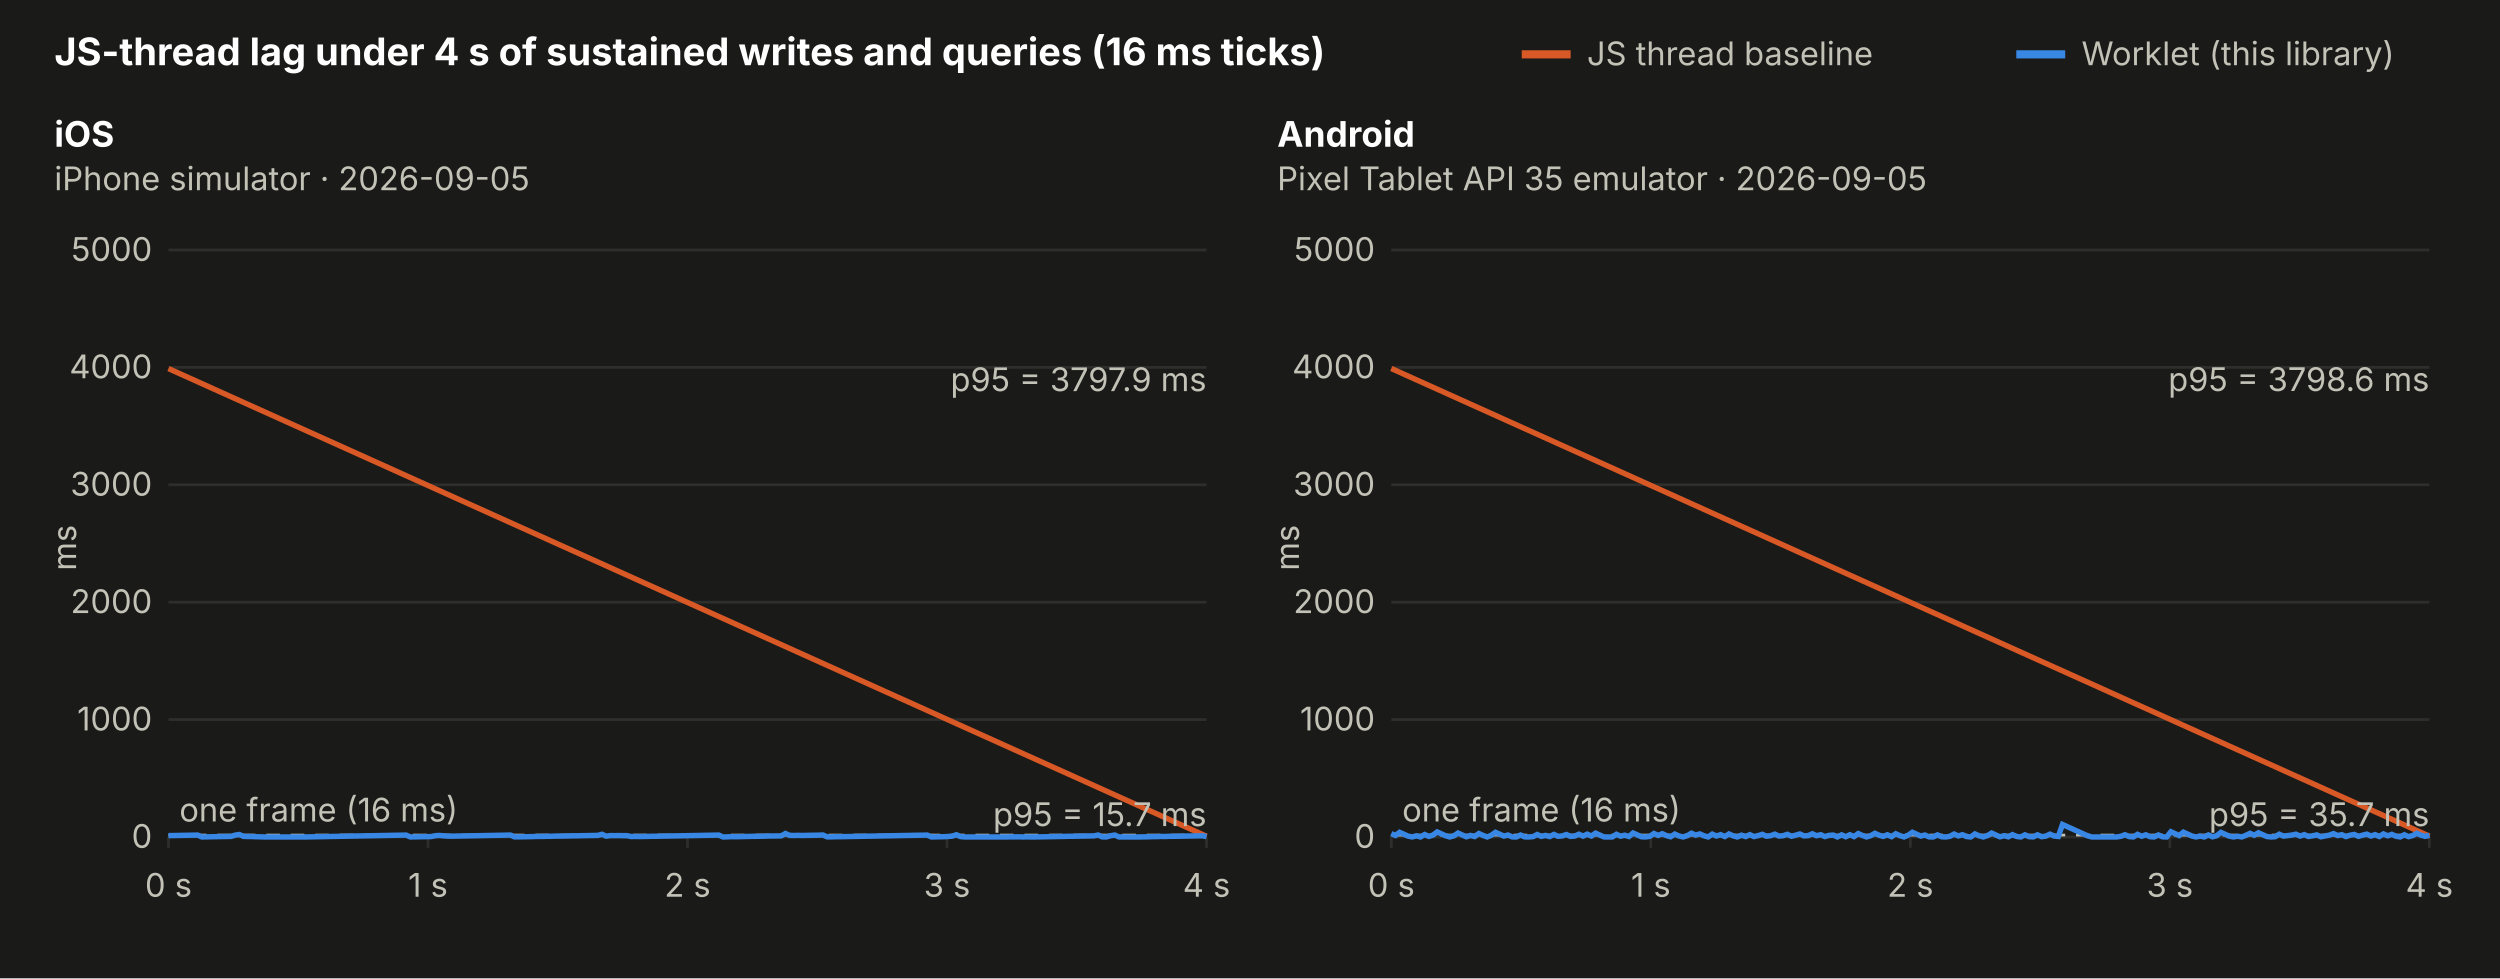
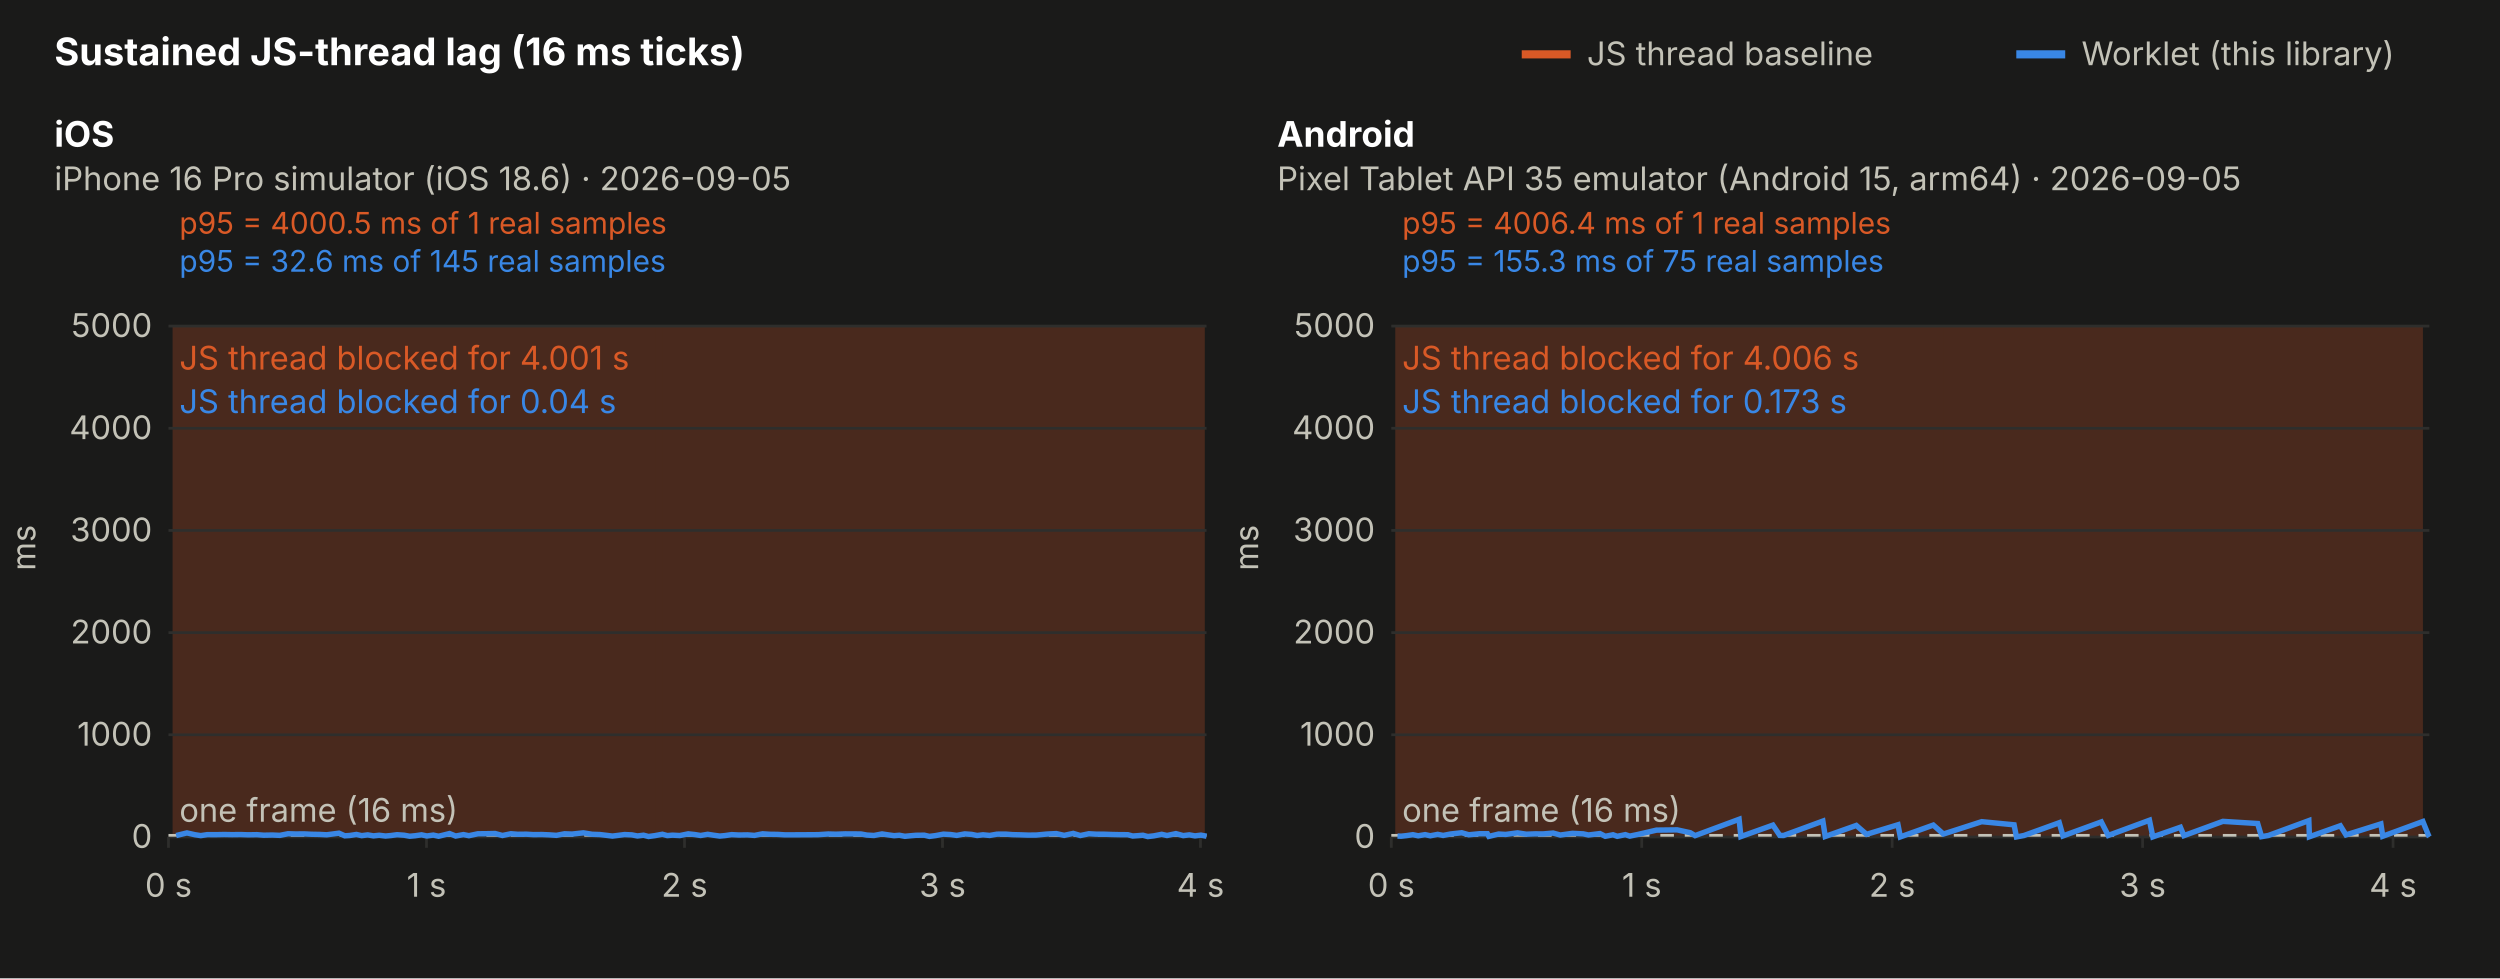
<svg xmlns="http://www.w3.org/2000/svg" role="img" aria-labelledby="title" viewBox="0 0 920 360" width="920" height="360">
  <rect width="100%" height="100%" fill="#1a1a19" />
  <g font-family="system-ui,-apple-system,BlinkMacSystemFont,Segoe UI,sans-serif">
-     <text x="20" y="24" fill="#ffffff" font-size="14" font-weight="700">JS-thread lag under 4 s of sustained writes and queries (16 ms ticks)</text>
+     <text x="20" y="24" fill="#ffffff" font-size="14" font-weight="700">Sustained JS-thread lag (16 ms ticks)</text>
    <g aria-label="Legend" font-size="12" fill="#c3c2b7">
      <line x1="560" x2="578" y1="20" y2="20" stroke="#d95926" stroke-width="3" />
      <text x="584" y="24">JS thread baseline</text>
      <line x1="742" x2="760" y1="20" y2="20" stroke="#3987e5" stroke-width="3" />
      <text x="766" y="24">Worklet (this library)</text>
    </g>
    <text x="20" y="54" fill="#ffffff" font-size="13" font-weight="700">iOS</text>
-     <text x="20" y="70" fill="#c3c2b7" font-size="12">iPhone simulator · 2026-09-05</text>
+     <text x="20" y="70" fill="#c3c2b7" font-size="12">iPhone 16 Pro simulator (iOS 18.6) · 2026-09-05</text>
+     <g fill="#d95926" opacity="0.25">
+       <rect x="63.519" y="120" width="379.835" height="188" />
+       <rect x="65.038" y="120" width="3.752" height="188" />
+       <rect x="69.596" y="120" width="2.1" height="188" />
+       <rect x="74.153" y="120" width="2.165" height="188" />
+       <rect x="77.191" y="120" width="2.11" height="188" />
+       <rect x="80.23" y="120" width="2.279" height="188" />
+       <rect x="83.268" y="120" width="2.136" height="188" />
+       <rect x="86.306" y="120" width="2.237" height="188" />
+       <rect x="89.345" y="120" width="1.987" height="188" />
+       <rect x="92.383" y="120" width="2.124" height="188" />
+       <rect x="95.421" y="120" width="1.63" height="188" />
+       <rect x="98.459" y="120" width="1.791" height="188" />
+       <rect x="103.017" y="120" width="2.983" height="188" />
+       <rect x="106.055" y="120" width="2.765" height="188" />
+       <rect x="109.093" y="120" width="2.841" height="188" />
+       <rect x="112.132" y="120" width="2.506" height="188" />
+       <rect x="115.17" y="120" width="2.369" height="188" />
+       <rect x="118.208" y="120" width="2.017" height="188" />
+       <rect x="121.247" y="120" width="3.504" height="188" />
+       <rect x="128.842" y="120" width="2.318" height="188" />
+       <rect x="133.4" y="120" width="1.921" height="188" />
+       <rect x="137.957" y="120" width="1.574" height="188" />
+       <rect x="144.034" y="120" width="2.092" height="188" />
+       <rect x="147.072" y="120" width="1.627" height="188" />
+       <rect x="153.149" y="120" width="1.976" height="188" />
+       <rect x="157.706" y="120" width="1.742" height="188" />
+       <rect x="162.264" y="120" width="3.163" height="188" />
+       <rect x="168.34" y="120" width="2.201" height="188" />
+       <rect x="172.898" y="120" width="2.948" height="188" />
+       <rect x="175.936" y="120" width="3.022" height="188" />
+       <rect x="178.974" y="120" width="3.201" height="188" />
+       <rect x="185.051" y="120" width="2.99" height="188" />
+       <rect x="188.089" y="120" width="2.476" height="188" />
+       <rect x="191.127" y="120" width="2.568" height="188" />
+       <rect x="194.166" y="120" width="2.173" height="188" />
+       <rect x="197.204" y="120" width="2.253" height="188" />
+       <rect x="200.242" y="120" width="1.95" height="188" />
+       <rect x="204.8" y="120" width="2.943" height="188" />
+       <rect x="207.838" y="120" width="2.68" height="188" />
+       <rect x="210.876" y="120" width="3.822" height="188" />
+       <rect x="215.434" y="120" width="2.488" height="188" />
+       <rect x="218.472" y="120" width="2.243" height="188" />
+       <rect x="221.51" y="120" width="1.55" height="188" />
+       <rect x="227.587" y="120" width="2.235" height="188" />
+       <rect x="230.625" y="120" width="1.923" height="188" />
+       <rect x="235.182" y="120" width="1.63" height="188" />
+       <rect x="241.259" y="120" width="2.506" height="188" />
+       <rect x="245.816" y="120" width="1.67" height="188" />
+       <rect x="250.374" y="120" width="2.903" height="188" />
+       <rect x="253.412" y="120" width="2.246" height="188" />
+       <rect x="257.97" y="120" width="2.47" height="188" />
+       <rect x="261.008" y="120" width="1.613" height="188" />
+       <rect x="267.084" y="120" width="2.166" height="188" />
+       <rect x="270.123" y="120" width="1.803" height="188" />
+       <rect x="273.161" y="120" width="1.935" height="188" />
+       <rect x="277.718" y="120" width="2.934" height="188" />
+       <rect x="280.757" y="120" width="2.49" height="188" />
+       <rect x="283.795" y="120" width="2.388" height="188" />
+       <rect x="286.833" y="120" width="1.966" height="188" />
+       <rect x="289.872" y="120" width="1.969" height="188" />
+       <rect x="292.91" y="120" width="2.031" height="188" />
+       <rect x="295.948" y="120" width="2.062" height="188" />
+       <rect x="298.986" y="120" width="2.129" height="188" />
+       <rect x="302.025" y="120" width="2.749" height="188" />
+       <rect x="305.063" y="120" width="2.565" height="188" />
+       <rect x="308.101" y="120" width="2.857" height="188" />
+       <rect x="311.14" y="120" width="2.842" height="188" />
+       <rect x="314.178" y="120" width="2.73" height="188" />
+       <rect x="317.216" y="120" width="1.761" height="188" />
+       <rect x="321.774" y="120" width="2.821" height="188" />
+       <rect x="324.812" y="120" width="1.97" height="188" />
+       <rect x="329.369" y="120" width="1.581" height="188" />
+       <rect x="335.446" y="120" width="1.544" height="188" />
+       <rect x="338.484" y="120" width="1.652" height="188" />
+       <rect x="344.561" y="120" width="2.615" height="188" />
+       <rect x="347.599" y="120" width="2.24" height="188" />
+       <rect x="352.157" y="120" width="2.838" height="188" />
+       <rect x="355.195" y="120" width="2.373" height="188" />
+       <rect x="359.752" y="120" width="2.006" height="188" />
+       <rect x="364.31" y="120" width="2.593" height="188" />
+       <rect x="367.348" y="120" width="2.666" height="188" />
+       <rect x="370.386" y="120" width="2.161" height="188" />
+       <rect x="373.425" y="120" width="1.979" height="188" />
+       <rect x="376.463" y="120" width="1.73" height="188" />
+       <rect x="379.501" y="120" width="1.747" height="188" />
+       <rect x="382.539" y="120" width="2.696" height="188" />
+       <rect x="385.578" y="120" width="3.125" height="188" />
+       <rect x="391.654" y="120" width="3.295" height="188" />
+       <rect x="397.731" y="120" width="2.979" height="188" />
+       <rect x="400.769" y="120" width="2.59" height="188" />
+       <rect x="403.807" y="120" width="2.558" height="188" />
+       <rect x="406.846" y="120" width="2.306" height="188" />
+       <rect x="409.884" y="120" width="2.14" height="188" />
+       <rect x="412.922" y="120" width="2.095" height="188" />
+       <rect x="418.999" y="120" width="1.594" height="188" />
+       <rect x="425.075" y="120" width="2.449" height="188" />
+       <rect x="429.633" y="120" width="3.096" height="188" />
+       <rect x="435.709" y="120" width="1.95" height="188" />
+       <rect x="440.267" y="120" width="1.686" height="188" />
+     </g>
    <g aria-label="Y axis">
      <line x1="62" x2="444" y1="308" y2="308" stroke="#2e2e2c" />
      <text x="56" y="312" text-anchor="end" fill="#c3c2b7" font-size="12" data-axis-tick="0">0</text>
-       <line x1="62" x2="444" y1="264.8" y2="264.8" stroke="#2e2e2c" />
-       <text x="56" y="268.8" text-anchor="end" fill="#c3c2b7" font-size="12" data-axis-tick="1000">1000</text>
-       <line x1="62" x2="444" y1="221.6" y2="221.6" stroke="#2e2e2c" />
-       <text x="56" y="225.6" text-anchor="end" fill="#c3c2b7" font-size="12" data-axis-tick="2000">2000</text>
-       <line x1="62" x2="444" y1="178.4" y2="178.4" stroke="#2e2e2c" />
-       <text x="56" y="182.4" text-anchor="end" fill="#c3c2b7" font-size="12" data-axis-tick="3000">3000</text>
-       <line x1="62" x2="444" y1="135.2" y2="135.2" stroke="#2e2e2c" />
-       <text x="56" y="139.2" text-anchor="end" fill="#c3c2b7" font-size="12" data-axis-tick="4000">4000</text>
-       <line x1="62" x2="444" y1="92" y2="92" stroke="#2e2e2c" />
-       <text x="56" y="96" text-anchor="end" fill="#c3c2b7" font-size="12" data-axis-tick="5000">5000</text>
-       <text transform="translate(28 210) rotate(-90)" fill="#c3c2b7" font-size="12">ms</text>
-     </g>
-     <line x1="62" x2="444" y1="307.309" y2="307.309" stroke="#c3c2b7" stroke-dasharray="5 4" />
-     <text x="66" y="302.309" fill="#c3c2b7" font-size="12">one frame (16 ms)</text>
+       <line x1="62" x2="444" y1="270.4" y2="270.4" stroke="#2e2e2c" />
+       <text x="56" y="274.4" text-anchor="end" fill="#c3c2b7" font-size="12" data-axis-tick="1000">1000</text>
+       <line x1="62" x2="444" y1="232.8" y2="232.8" stroke="#2e2e2c" />
+       <text x="56" y="236.8" text-anchor="end" fill="#c3c2b7" font-size="12" data-axis-tick="2000">2000</text>
+       <line x1="62" x2="444" y1="195.2" y2="195.2" stroke="#2e2e2c" />
+       <text x="56" y="199.2" text-anchor="end" fill="#c3c2b7" font-size="12" data-axis-tick="3000">3000</text>
+       <line x1="62" x2="444" y1="157.6" y2="157.6" stroke="#2e2e2c" />
+       <text x="56" y="161.6" text-anchor="end" fill="#c3c2b7" font-size="12" data-axis-tick="4000">4000</text>
+       <line x1="62" x2="444" y1="120" y2="120" stroke="#2e2e2c" />
+       <text x="56" y="124" text-anchor="end" fill="#c3c2b7" font-size="12" data-axis-tick="5000">5000</text>
+       <text transform="translate(13 210) rotate(-90)" fill="#c3c2b7" font-size="12">ms</text>
+     </g>
+     <line x1="62" x2="444" y1="307.398" y2="307.398" stroke="#c3c2b7" stroke-dasharray="5 4" />
+     <text x="66" y="302.398" fill="#c3c2b7" font-size="12">one frame (16 ms)</text>
    <line x1="62" x2="62" y1="308" y2="312" stroke="#2e2e2c" />
    <text x="62" y="330" text-anchor="middle" fill="#c3c2b7" font-size="12">0 s</text>
-     <line x1="157.5" x2="157.5" y1="308" y2="312" stroke="#2e2e2c" />
-     <text x="157.5" y="330" text-anchor="middle" fill="#c3c2b7" font-size="12">1 s</text>
-     <line x1="253" x2="253" y1="308" y2="312" stroke="#2e2e2c" />
-     <text x="253" y="330" text-anchor="middle" fill="#c3c2b7" font-size="12">2 s</text>
-     <line x1="348.5" x2="348.5" y1="308" y2="312" stroke="#2e2e2c" />
-     <text x="348.5" y="330" text-anchor="middle" fill="#c3c2b7" font-size="12">3 s</text>
-     <line x1="444" x2="444" y1="308" y2="312" stroke="#2e2e2c" />
-     <text x="444" y="330" text-anchor="middle" fill="#c3c2b7" font-size="12">4 s</text>
-     <polyline points="62,135.637 63.534,136.328 65.068,137.02 66.602,137.711 68.137,138.402 69.671,139.093 71.205,139.784 72.739,140.476 74.273,141.167 75.807,141.858 77.341,142.549 78.876,143.24 80.41,143.932 81.944,144.623 83.478,145.314 85.012,146.005 86.546,146.696 88.08,147.388 89.614,148.079 91.149,148.77 92.683,149.461 94.217,150.152 95.751,150.844 97.285,151.535 98.819,152.226 100.353,152.917 101.888,153.608 103.422,154.3 104.956,154.991 106.49,155.682 108.024,156.373 109.558,157.064 111.092,157.756 112.627,158.447 114.161,159.138 115.695,159.829 117.229,160.52 118.763,161.212 120.297,161.903 121.831,162.594 123.365,163.285 124.9,163.976 126.434,164.668 127.968,165.359 129.502,166.05 131.036,166.741 132.57,167.432 134.104,168.124 135.639,168.815 137.173,169.506 138.707,170.197 140.241,170.888 141.775,171.58 143.309,172.271 144.843,172.962 146.378,173.653 147.912,174.344 149.446,175.036 150.98,175.727 152.514,176.418 154.048,177.109 155.582,177.8 157.116,178.492 158.651,179.183 160.185,179.874 161.719,180.565 163.253,181.256 164.787,181.948 166.321,182.639 167.855,183.33 169.39,184.021 170.924,184.712 172.458,185.404 173.992,186.095 175.526,186.786 177.06,187.477 178.594,188.168 180.129,188.86 181.663,189.551 183.197,190.242 184.731,190.933 186.265,191.624 187.799,192.316 189.333,193.007 190.867,193.698 192.402,194.389 193.936,195.08 195.47,195.772 197.004,196.463 198.538,197.154 200.072,197.845 201.606,198.536 203.141,199.228 204.675,199.919 206.209,200.61 207.743,201.301 209.277,201.992 210.811,202.684 212.345,203.375 213.88,204.066 215.414,204.757 216.948,205.448 218.482,206.14 220.016,206.831 221.55,207.522 223.084,208.213 224.618,208.904 226.153,209.596 227.687,210.287 229.221,210.978 230.755,211.669 232.289,212.36 233.823,213.052 235.357,213.743 236.892,214.434 238.426,215.125 239.96,215.816 241.494,216.508 243.028,217.199 244.562,217.89 246.096,218.581 247.631,219.272 249.165,219.964 250.699,220.655 252.233,221.346 253.767,222.037 255.301,222.728 256.835,223.42 258.369,224.111 259.904,224.802 261.438,225.493 262.972,226.184 264.506,226.876 266.04,227.567 267.574,228.258 269.108,228.949 270.643,229.64 272.177,230.332 273.711,231.023 275.245,231.714 276.779,232.405 278.313,233.096 279.847,233.788 281.382,234.479 282.916,235.17 284.45,235.861 285.984,236.552 287.518,237.244 289.052,237.935 290.586,238.626 292.12,239.317 293.655,240.008 295.189,240.7 296.723,241.391 298.257,242.082 299.791,242.773 301.325,243.464 302.859,244.156 304.394,244.847 305.928,245.538 307.462,246.229 308.996,246.92 310.53,247.612 312.064,248.303 313.598,248.994 315.133,249.685 316.667,250.376 318.201,251.068 319.735,251.759 321.269,252.45 322.803,253.141 324.337,253.832 325.871,254.524 327.406,255.215 328.94,255.906 330.474,256.597 332.008,257.288 333.542,257.98 335.076,258.671 336.61,259.362 338.145,260.053 339.679,260.744 341.213,261.436 342.747,262.127 344.281,262.818 345.815,263.509 347.349,264.2 348.884,264.892 350.418,265.583 351.952,266.274 353.486,266.965 355.02,267.656 356.554,268.348 358.088,269.039 359.622,269.73 361.157,270.421 362.691,271.112 364.225,271.804 365.759,272.495 367.293,273.186 368.827,273.877 370.361,274.568 371.896,275.26 373.43,275.951 374.964,276.642 376.498,277.333 378.032,278.024 379.566,278.716 381.1,279.407 382.635,280.098 384.169,280.789 385.703,281.48 387.237,282.172 388.771,282.863 390.305,283.554 391.839,284.245 393.373,284.936 394.908,285.628 396.442,286.319 397.976,287.01 399.51,287.701 401.044,288.392 402.578,289.084 404.112,289.775 405.647,290.466 407.181,291.157 408.715,291.848 410.249,292.54 411.783,293.231 413.317,293.922 414.851,294.613 416.386,295.304 417.92,295.996 419.454,296.687 420.988,297.378 422.522,298.069 424.056,298.76 425.59,299.452 427.124,300.143 428.659,300.834 430.193,301.525 431.727,302.216 433.261,302.908 434.795,303.599 436.329,304.29 437.863,304.981 439.398,305.672 440.932,306.364 442.466,307.055 444,307.746" fill="none" stroke="#d95926" stroke-width="2" aria-label="JS thread baseline" />
-     <polyline points="62,307.505 63.534,307.479 65.068,307.45 66.602,307.421 68.137,307.393 69.671,307.363 71.205,307.334 72.739,307.306 74.273,307.997 75.807,307.969 77.341,307.94 78.876,307.905 80.41,307.875 81.944,307.853 83.478,307.824 85.012,307.796 86.546,307.32 88.08,307.102 89.614,307.793 91.149,307.834 92.683,307.846 94.217,307.921 95.751,307.95 97.285,308 98.819,308 100.353,308 101.888,308 103.422,308 104.956,308 106.49,308 108.024,308 109.558,308 111.092,308 112.627,307.997 114.161,307.969 115.695,307.94 117.229,307.911 118.763,307.882 120.297,307.853 121.831,307.824 123.365,307.796 124.9,307.767 126.434,307.738 127.968,307.709 129.502,307.68 131.036,307.652 132.57,307.622 134.104,307.594 135.639,307.565 137.173,307.537 138.707,307.507 140.241,307.478 141.775,307.45 143.309,307.421 144.843,307.392 146.378,307.364 147.912,307.335 149.446,307.306 150.98,307.997 152.514,307.968 154.048,307.939 155.582,307.911 157.116,307.883 158.651,307.853 160.185,307.538 161.719,307.437 163.253,307.59 164.787,307.687 166.321,307.709 167.855,307.68 169.39,307.651 170.924,307.623 172.458,307.594 173.992,307.565 175.526,307.536 177.06,307.507 178.594,307.479 180.129,307.447 181.663,307.421 183.197,307.393 184.731,307.364 186.265,307.335 187.799,307.29 189.333,307.981 190.867,307.968 192.402,307.94 193.936,307.91 195.47,307.882 197.004,307.834 198.538,307.805 200.072,307.795 201.606,307.745 203.141,307.738 204.675,307.665 206.209,307.681 207.743,307.652 209.277,307.622 210.811,307.58 212.345,307.565 213.88,307.528 215.414,307.507 216.948,307.479 218.482,307.45 220.016,307.421 221.55,307.02 223.084,307.711 224.618,307.485 226.153,307.522 227.687,307.484 229.221,307.529 230.755,307.521 232.289,307.852 233.823,307.817 235.357,307.854 236.892,307.82 238.426,307.796 239.96,307.747 241.494,307.738 243.028,307.709 244.562,307.681 246.096,307.651 247.631,307.622 249.165,307.594 250.699,307.565 252.233,307.536 253.767,307.507 255.301,307.478 256.835,307.45 258.369,307.421 259.904,307.391 261.438,307.363 262.972,307.333 264.506,307.306 266.04,307.997 267.574,307.968 269.108,307.887 270.643,307.911 272.177,307.882 273.711,307.853 275.245,307.806 276.779,307.777 278.313,307.767 279.847,307.738 281.382,307.709 282.916,307.64 284.45,307.642 285.984,307.623 287.518,307.594 289.052,306.725 290.586,307.416 292.12,307.447 293.655,307.411 295.189,307.45 296.723,307.421 298.257,307.393 299.791,307.364 301.325,307.335 302.859,307.28 304.394,307.972 305.928,307.968 307.462,307.909 308.996,307.911 310.53,307.874 312.064,307.854 313.598,307.825 315.133,307.796 316.667,307.767 318.201,307.738 319.735,307.709 321.269,307.681 322.803,307.651 324.337,307.622 325.871,307.594 327.406,307.565 328.94,307.536 330.474,307.507 332.008,307.479 333.542,307.45 335.076,307.421 336.61,307.392 338.145,307.363 339.679,307.335 341.213,307.306 342.747,307.997 344.281,307.968 345.815,307.94 347.349,307.911 348.884,307.828 350.418,307.696 351.952,307.187 353.486,307.879 355.02,308 356.554,308 358.088,308 359.622,308 361.157,308 362.691,308 364.225,308 365.759,308 367.293,308 368.827,308 370.361,308 371.896,307.959 373.43,307.976 374.964,307.949 376.498,307.996 378.032,307.969 379.566,308 381.1,307.986 382.635,307.968 384.169,307.94 385.703,307.911 387.237,307.882 388.771,307.853 390.305,307.825 391.839,307.796 393.373,307.754 394.908,307.739 396.442,307.709 397.976,307.681 399.51,307.652 401.044,307.623 402.578,307.594 404.112,307.291 405.647,307.982 407.181,307.987 408.715,307.539 410.249,307.3 411.783,307.991 413.317,308 414.851,307.986 416.386,308 417.92,308 419.454,307.998 420.988,307.969 422.522,307.939 424.056,307.887 425.59,307.882 427.124,307.807 428.659,307.824 430.193,307.767 431.727,307.767 433.261,307.738 434.795,307.71 436.329,307.68 437.863,307.652 439.398,307.623 440.932,307.595 442.466,307.565 444,307.851" fill="none" stroke="#3987e5" stroke-width="2" aria-label="Worklet (this library)" />
-     <text x="444" y="143.932" text-anchor="end" fill="#c3c2b7" font-size="12">p95 = 3797.9 ms</text>
-     <text x="444" y="304" text-anchor="end" fill="#c3c2b7" font-size="12">p95 = 15.7 ms</text>
+     <line x1="156.947" x2="156.947" y1="308" y2="312" stroke="#2e2e2c" />
+     <text x="156.947" y="330" text-anchor="middle" fill="#c3c2b7" font-size="12">1 s</text>
+     <line x1="251.893" x2="251.893" y1="308" y2="312" stroke="#2e2e2c" />
+     <text x="251.893" y="330" text-anchor="middle" fill="#c3c2b7" font-size="12">2 s</text>
+     <line x1="346.84" x2="346.84" y1="308" y2="312" stroke="#2e2e2c" />
+     <text x="346.84" y="330" text-anchor="middle" fill="#c3c2b7" font-size="12">3 s</text>
+     <line x1="441.786" x2="441.786" y1="308" y2="312" stroke="#2e2e2c" />
+     <text x="441.786" y="330" text-anchor="middle" fill="#c3c2b7" font-size="12">4 s</text>
+     <polyline points="443.354,157.581" fill="none" stroke="#d95926" stroke-width="2" aria-label="JS thread baseline" />
+     <polyline points="64.822,307.484 68.79,306.514 71.695,307.169 73.884,307.505 76.318,307.143 79.301,307.164 82.509,307.097 85.404,307.154 88.543,307.114 91.331,307.213 94.507,307.159 97.051,307.354 100.25,307.291 102.985,307.411 106,306.819 108.82,306.905 111.934,306.875 114.638,307.008 117.539,307.062 120.225,307.201 124.751,306.612 126.876,307.576 128.679,307.463 131.16,307.082 133.097,307.518 135.321,307.239 137.443,307.602 139.531,307.377 141.862,307.657 143.832,307.478 146.126,307.172 148.699,307.356 150.781,307.734 152.752,307.556 155.124,307.218 157.097,307.64 159.448,307.31 161.406,307.738 165.426,306.747 167.677,307.661 170.541,307.128 172.562,307.531 175.845,306.833 178.958,306.803 182.175,306.733 184.894,307.461 188.041,306.816 190.565,307.02 193.695,306.983 196.338,307.14 199.457,307.108 202.192,307.228 204.779,307.406 207.743,306.834 210.518,306.939 214.698,306.486 217.921,307.015 220.715,307.112 223.06,307.386 225.365,307.677 227.56,307.409 229.822,307.115 232.548,307.239 234.571,307.64 236.812,307.355 238.642,307.833 240.955,307.519 243.765,307.008 245.568,307.497 247.486,307.339 250.162,307.482 253.277,306.851 255.658,307.11 257.821,307.457 260.44,307.022 262.62,307.361 264.865,307.676 266.86,307.487 269.25,307.142 271.925,307.286 275.096,307.234 277.641,307.429 280.653,306.838 283.247,307.014 286.183,307.054 288.8,307.221 291.84,307.22 294.941,307.196 298.01,307.183 301.116,307.157 304.774,306.911 307.628,306.984 310.958,306.869 313.982,306.874 316.908,306.919 318.977,307.303 321.62,307.459 324.595,306.883 326.782,307.22 329.032,307.532 330.95,307.374 332.994,307.768 335.045,307.557 336.99,307.389 340.137,307.346 342.028,307.8 344.327,307.491 347.175,306.965 349.839,307.113 352.085,307.427 354.994,306.876 357.568,307.06 359.591,307.462 361.758,307.206 364.195,307.444 366.903,306.973 370.014,306.944 372.548,307.144 375.403,307.216 378.193,307.315 381.248,307.308 385.235,306.932 388.702,306.763 391.616,307.414 394.95,306.695 397.549,307.47 400.709,306.82 403.359,306.974 406.365,306.987 409.151,307.087 412.024,307.152 415.017,307.17 416.834,307.654 418.672,307.528 420.593,307.369 422.391,307.86 424.557,307.604 427.524,307.03 429.461,307.467 432.729,306.774 435.437,307.506 437.659,307.228 439.747,307.604 441.953,307.332 444,307.725" fill="none" stroke="#3987e5" stroke-width="2" aria-label="Worklet (this library)" />
+     <g aria-label="Timeline subtitle">
+       <text x="66" y="86" fill="#d95926" font-size="11">p95 = 4000.5 ms of 1 real samples</text>
+       <text x="66" y="100" fill="#3987e5" font-size="11">p95 = 32.6 ms of 145 real samples</text>
+     </g>
+     <text x="66" y="136" fill="#d95926" font-size="12">JS thread blocked for 4.001 s</text>
+     <text x="66" y="152" fill="#3987e5" font-size="12">JS thread blocked for 0.04 s</text>
    <text x="470" y="54" fill="#ffffff" font-size="13" font-weight="700">Android</text>
-     <text x="470" y="70" fill="#c3c2b7" font-size="12">Pixel Tablet API 35 emulator · 2026-09-05</text>
+     <text x="470" y="70" fill="#c3c2b7" font-size="12">Pixel Tablet API 35 emulator (Android 15, arm64) · 2026-09-05</text>
+     <g fill="#d95926" opacity="0.25">
+       <rect x="513.475" y="120" width="369.225" height="188" />
+       <rect x="517.898" y="120" width="2.044" height="188" />
+       <rect x="522.322" y="120" width="2.101" height="188" />
+       <rect x="526.745" y="120" width="2.34" height="188" />
+       <rect x="531.169" y="120" width="2.706" height="188" />
+       <rect x="534.118" y="120" width="3.799" height="188" />
+       <rect x="538.542" y="120" width="1.97" height="188" />
+       <rect x="541.491" y="120" width="2.905" height="188" />
+       <rect x="544.44" y="120" width="2.919" height="188" />
+       <rect x="548.863" y="120" width="2.645" height="188" />
+       <rect x="551.813" y="120" width="2.286" height="188" />
+       <rect x="554.762" y="120" width="3.69" height="188" />
+       <rect x="559.185" y="120" width="2.489" height="188" />
+       <rect x="562.134" y="120" width="2.788" height="188" />
+       <rect x="565.083" y="120" width="2.727" height="188" />
+       <rect x="568.032" y="120" width="3.511" height="188" />
+       <rect x="572.456" y="120" width="1.741" height="188" />
+       <rect x="575.405" y="120" width="3.258" height="188" />
+       <rect x="579.829" y="120" width="2.797" height="188" />
+       <rect x="582.778" y="120" width="1.782" height="188" />
+       <rect x="585.727" y="120" width="3.047" height="188" />
+       <rect x="591.625" y="120" width="1.972" height="188" />
+       <rect x="596.049" y="120" width="2.089" height="188" />
+       <rect x="600.472" y="120" width="2.278" height="188" />
+       <rect x="603.421" y="120" width="6.163" height="188" />
+       <rect x="610.794" y="120" width="6.404" height="188" />
+       <rect x="618.167" y="120" width="3.839" height="188" />
+       <rect x="624.065" y="120" width="15.923" height="188" />
+       <rect x="641.759" y="120" width="10.666" height="188" />
+       <rect x="656.505" y="120" width="14.308" height="188" />
+       <rect x="672.725" y="120" width="10.398" height="188" />
+       <rect x="684.521" y="120" width="2.371" height="188" />
+       <rect x="687.47" y="120" width="10.984" height="188" />
+       <rect x="700.741" y="120" width="10.715" height="188" />
+       <rect x="712.537" y="120" width="2.637" height="188" />
+       <rect x="715.486" y="120" width="13.784" height="188" />
+       <rect x="730.232" y="120" width="10.95" height="188" />
+       <rect x="744.977" y="120" width="12.828" height="188" />
+       <rect x="759.723" y="120" width="13.556" height="188" />
+       <rect x="775.943" y="120" width="15.054" height="188" />
+       <rect x="793.637" y="120" width="8.744" height="188" />
+       <rect x="803.959" y="120" width="14.066" height="188" />
+       <rect x="818.704" y="120" width="12.118" height="188" />
+       <rect x="834.924" y="120" width="14.728" height="188" />
+       <rect x="851.144" y="120" width="10.105" height="188" />
+       <rect x="861.466" y="120" width="1.856" height="188" />
+       <rect x="864.415" y="120" width="11.754" height="188" />
+       <rect x="877.686" y="120" width="13.938" height="188" />
+     </g>
    <g aria-label="Y axis">
      <line x1="512" x2="894" y1="308" y2="308" stroke="#2e2e2c" />
      <text x="506" y="312" text-anchor="end" fill="#c3c2b7" font-size="12" data-axis-tick="0">0</text>
-       <line x1="512" x2="894" y1="264.8" y2="264.8" stroke="#2e2e2c" />
-       <text x="506" y="268.8" text-anchor="end" fill="#c3c2b7" font-size="12" data-axis-tick="1000">1000</text>
-       <line x1="512" x2="894" y1="221.6" y2="221.6" stroke="#2e2e2c" />
-       <text x="506" y="225.6" text-anchor="end" fill="#c3c2b7" font-size="12" data-axis-tick="2000">2000</text>
-       <line x1="512" x2="894" y1="178.4" y2="178.4" stroke="#2e2e2c" />
-       <text x="506" y="182.4" text-anchor="end" fill="#c3c2b7" font-size="12" data-axis-tick="3000">3000</text>
-       <line x1="512" x2="894" y1="135.2" y2="135.2" stroke="#2e2e2c" />
-       <text x="506" y="139.2" text-anchor="end" fill="#c3c2b7" font-size="12" data-axis-tick="4000">4000</text>
-       <line x1="512" x2="894" y1="92" y2="92" stroke="#2e2e2c" />
-       <text x="506" y="96" text-anchor="end" fill="#c3c2b7" font-size="12" data-axis-tick="5000">5000</text>
-       <text transform="translate(478 210) rotate(-90)" fill="#c3c2b7" font-size="12">ms</text>
-     </g>
-     <line x1="512" x2="894" y1="307.309" y2="307.309" stroke="#c3c2b7" stroke-dasharray="5 4" />
-     <text x="516" y="302.309" fill="#c3c2b7" font-size="12">one frame (16 ms)</text>
+       <line x1="512" x2="894" y1="270.4" y2="270.4" stroke="#2e2e2c" />
+       <text x="506" y="274.4" text-anchor="end" fill="#c3c2b7" font-size="12" data-axis-tick="1000">1000</text>
+       <line x1="512" x2="894" y1="232.8" y2="232.8" stroke="#2e2e2c" />
+       <text x="506" y="236.8" text-anchor="end" fill="#c3c2b7" font-size="12" data-axis-tick="2000">2000</text>
+       <line x1="512" x2="894" y1="195.2" y2="195.2" stroke="#2e2e2c" />
+       <text x="506" y="199.2" text-anchor="end" fill="#c3c2b7" font-size="12" data-axis-tick="3000">3000</text>
+       <line x1="512" x2="894" y1="157.6" y2="157.6" stroke="#2e2e2c" />
+       <text x="506" y="161.6" text-anchor="end" fill="#c3c2b7" font-size="12" data-axis-tick="4000">4000</text>
+       <line x1="512" x2="894" y1="120" y2="120" stroke="#2e2e2c" />
+       <text x="506" y="124" text-anchor="end" fill="#c3c2b7" font-size="12" data-axis-tick="5000">5000</text>
+       <text transform="translate(463 210) rotate(-90)" fill="#c3c2b7" font-size="12">ms</text>
+     </g>
+     <line x1="512" x2="894" y1="307.398" y2="307.398" stroke="#c3c2b7" stroke-dasharray="5 4" />
+     <text x="516" y="302.398" fill="#c3c2b7" font-size="12">one frame (16 ms)</text>
    <line x1="512" x2="512" y1="308" y2="312" stroke="#2e2e2c" />
    <text x="512" y="330" text-anchor="middle" fill="#c3c2b7" font-size="12">0 s</text>
-     <line x1="607.5" x2="607.5" y1="308" y2="312" stroke="#2e2e2c" />
-     <text x="607.5" y="330" text-anchor="middle" fill="#c3c2b7" font-size="12">1 s</text>
-     <line x1="703" x2="703" y1="308" y2="312" stroke="#2e2e2c" />
-     <text x="703" y="330" text-anchor="middle" fill="#c3c2b7" font-size="12">2 s</text>
-     <line x1="798.5" x2="798.5" y1="308" y2="312" stroke="#2e2e2c" />
-     <text x="798.5" y="330" text-anchor="middle" fill="#c3c2b7" font-size="12">3 s</text>
-     <line x1="894" x2="894" y1="308" y2="312" stroke="#2e2e2c" />
-     <text x="894" y="330" text-anchor="middle" fill="#c3c2b7" font-size="12">4 s</text>
-     <polyline points="512,135.605 513.534,136.296 515.068,136.987 516.602,137.679 518.137,138.37 519.671,139.061 521.205,139.752 522.739,140.443 524.273,141.135 525.807,141.826 527.341,142.517 528.876,143.208 530.41,143.899 531.944,144.591 533.478,145.282 535.012,145.973 536.546,146.664 538.08,147.355 539.614,148.047 541.149,148.738 542.683,149.429 544.217,150.12 545.751,150.811 547.285,151.503 548.819,152.194 550.353,152.885 551.888,153.576 553.422,154.267 554.956,154.959 556.49,155.65 558.024,156.341 559.558,157.032 561.092,157.723 562.627,158.415 564.161,159.106 565.695,159.797 567.229,160.488 568.763,161.179 570.297,161.871 571.831,162.562 573.365,163.253 574.9,163.944 576.434,164.635 577.968,165.327 579.502,166.018 581.036,166.709 582.57,167.4 584.104,168.091 585.639,168.783 587.173,169.474 588.707,170.165 590.241,170.856 591.775,171.547 593.309,172.239 594.843,172.93 596.378,173.621 597.912,174.312 599.446,175.003 600.98,175.695 602.514,176.386 604.048,177.077 605.582,177.768 607.116,178.459 608.651,179.151 610.185,179.842 611.719,180.533 613.253,181.224 614.787,181.915 616.321,182.607 617.855,183.298 619.39,183.989 620.924,184.68 622.458,185.371 623.992,186.063 625.526,186.754 627.06,187.445 628.594,188.136 630.129,188.827 631.663,189.519 633.197,190.21 634.731,190.901 636.265,191.592 637.799,192.283 639.333,192.975 640.867,193.666 642.402,194.357 643.936,195.048 645.47,195.739 647.004,196.431 648.538,197.122 650.072,197.813 651.606,198.504 653.141,199.195 654.675,199.887 656.209,200.578 657.743,201.269 659.277,201.96 660.811,202.651 662.345,203.343 663.88,204.034 665.414,204.725 666.948,205.416 668.482,206.107 670.016,206.799 671.55,207.49 673.084,208.181 674.618,208.872 676.153,209.563 677.687,210.255 679.221,210.946 680.755,211.637 682.289,212.328 683.823,213.019 685.357,213.711 686.892,214.402 688.426,215.093 689.96,215.784 691.494,216.475 693.028,217.167 694.562,217.858 696.096,218.549 697.631,219.24 699.165,219.931 700.699,220.623 702.233,221.314 703.767,222.005 705.301,222.696 706.835,223.387 708.369,224.079 709.904,224.77 711.438,225.461 712.972,226.152 714.506,226.843 716.04,227.535 717.574,228.226 719.108,228.917 720.643,229.608 722.177,230.299 723.711,230.991 725.245,231.682 726.779,232.373 728.313,233.064 729.847,233.755 731.382,234.447 732.916,235.138 734.45,235.829 735.984,236.52 737.518,237.211 739.052,237.903 740.586,238.594 742.12,239.285 743.655,239.976 745.189,240.667 746.723,241.359 748.257,242.05 749.791,242.741 751.325,243.432 752.859,244.123 754.394,244.815 755.928,245.506 757.462,246.197 758.996,246.888 760.53,247.579 762.064,248.271 763.598,248.962 765.133,249.653 766.667,250.344 768.201,251.035 769.735,251.727 771.269,252.418 772.803,253.109 774.337,253.8 775.871,254.491 777.406,255.183 778.94,255.874 780.474,256.565 782.008,257.256 783.542,257.947 785.076,258.639 786.61,259.33 788.145,260.021 789.679,260.712 791.213,261.403 792.747,262.095 794.281,262.786 795.815,263.477 797.349,264.168 798.884,264.859 800.418,265.551 801.952,266.242 803.486,266.933 805.02,267.624 806.554,268.315 808.088,269.007 809.622,269.698 811.157,270.389 812.691,271.08 814.225,271.771 815.759,272.463 817.293,273.154 818.827,273.845 820.361,274.536 821.896,275.227 823.43,275.919 824.964,276.61 826.498,277.301 828.032,277.992 829.566,278.683 831.1,279.375 832.635,280.066 834.169,280.757 835.703,281.448 837.237,282.139 838.771,282.831 840.305,283.522 841.839,284.213 843.373,284.904 844.908,285.595 846.442,286.287 847.976,286.978 849.51,287.669 851.044,288.36 852.578,289.051 854.112,289.743 855.647,290.434 857.181,291.125 858.715,291.816 860.249,292.507 861.783,293.199 863.317,293.89 864.851,294.581 866.386,295.272 867.92,295.963 869.454,296.655 870.988,297.346 872.522,298.037 874.056,298.728 875.59,299.419 877.124,300.111 878.659,300.802 880.193,301.493 881.727,302.184 883.261,302.875 884.795,303.567 886.329,304.258 887.863,304.949 889.398,305.64 890.932,306.331 892.466,307.023 894,307.714" fill="none" stroke="#d95926" stroke-width="2" aria-label="JS thread baseline" />
-     <polyline points="512,306.754 513.534,307.445 515.068,306.295 516.602,306.986 518.137,307.677 519.671,308 521.205,307.585 522.739,308 524.273,307.101 525.807,307.792 527.341,307.31 528.876,306.151 530.41,306.842 531.944,307.533 533.478,308 535.012,307.594 536.546,306.563 538.08,307.254 539.614,307.945 541.149,307.442 542.683,307.846 544.217,306.733 545.751,307.424 547.285,308 548.819,307.377 550.353,306.29 551.888,306.981 553.422,307.672 554.956,307.288 556.49,307.979 558.024,308 559.558,307.287 561.092,307.978 562.627,308 564.161,307.874 565.695,307.104 567.229,307.795 568.763,307.427 570.297,307.859 571.831,307.064 573.365,307.755 574.9,307.612 576.434,307.108 577.968,307.799 579.502,307.665 581.036,306.997 582.57,307.688 584.104,306.971 585.639,307.662 587.173,306.595 588.707,307.287 590.241,307.978 591.775,308 593.309,308 594.843,307.022 596.378,307.713 597.912,307.349 599.446,307.837 600.98,306.547 602.514,307.238 604.048,307.929 605.582,308 607.116,307.766 608.651,306.727 610.185,307.418 611.719,306.806 613.253,307.497 614.787,307.93 616.321,306.942 617.855,307.633 619.39,308 620.924,307.532 622.458,306.624 623.992,307.315 625.526,306.879 627.06,307.571 628.594,308 630.129,306.962 631.663,307.653 633.197,307.16 634.731,307.851 636.265,306.901 637.799,307.592 639.333,308 640.867,307.342 642.402,307.867 643.936,307.162 645.47,307.853 647.004,307.5 648.538,307.034 650.072,307.725 651.606,307.528 653.141,306.974 654.675,307.665 656.209,307.54 657.743,307.039 659.277,307.73 660.811,307.342 662.345,306.911 663.88,307.603 665.414,307.502 666.948,306.837 668.482,307.528 670.016,307.168 671.55,307.859 673.084,307.412 674.618,307.308 676.153,307.999 677.687,307.225 679.221,307.916 680.755,307.182 682.289,307.873 683.823,306.746 685.357,307.437 686.892,308 688.426,307.52 689.96,306.662 691.494,307.353 693.028,307.804 694.562,307.2 696.096,307.891 697.631,306.823 699.165,307.515 700.699,308 702.233,307.336 703.767,306.286 705.301,306.977 706.835,307.668 708.369,307.288 709.904,307.979 711.438,308 712.972,307.236 714.506,307.927 716.04,308 717.574,307.761 719.108,306.925 720.643,307.616 722.177,307.169 723.711,307.861 725.245,308 726.779,306.884 728.313,307.575 729.847,308 731.382,307.513 732.916,306.567 734.45,307.258 735.984,307.95 737.518,307.528 739.052,307.952 740.586,307.136 742.12,307.828 743.655,308 745.189,307.209 746.723,307.901 748.257,307.976 749.791,307.214 751.325,307.906 752.859,307.697 754.394,306.973 755.928,307.664 757.462,307.815 758.996,303.416 760.53,304.108 762.064,304.799 763.598,305.49 765.133,306.181 766.667,306.872 768.201,307.564 769.735,308 771.269,308 772.803,308 774.337,308 775.871,308 777.406,308 778.94,308 780.474,307.757 782.008,307.18 783.542,307.871 785.076,308 786.61,307.042 788.145,307.733 789.679,307.208 791.213,307.899 792.747,308 794.281,307.265 795.815,307.956 797.349,308 798.884,306.088 800.418,306.779 801.952,307.471 803.486,306.242 805.02,306.933 806.554,307.624 808.088,308 809.622,307.693 811.157,308 812.691,307.263 814.225,307.954 815.759,307.54 817.293,306.312 818.827,307.003 820.361,307.694 821.896,308 823.43,307.724 824.964,308 826.498,307.398 828.032,306.664 829.566,307.355 831.1,306.456 832.635,307.147 834.169,307.838 835.703,308 837.237,307.914 838.771,306.992 840.305,307.683 841.839,307.501 843.373,307.31 844.908,306.983 846.442,307.674 847.976,307.142 849.51,307.833 851.044,307.569 852.578,307.251 854.112,307.942 855.647,307.624 857.181,307.34 858.715,306.77 860.249,307.461 861.783,307.171 863.317,307.863 864.851,307.344 866.386,307.072 867.92,307.763 869.454,307.338 870.988,306.965 872.522,307.656 874.056,307.145 875.59,307.836 877.124,306.881 878.659,307.572 880.193,307.044 881.727,307.736 883.261,308 884.795,307.194 886.329,307.886 887.863,307.486 889.398,306.649 890.932,307.34 892.466,307.777 894,307.371" fill="none" stroke="#3987e5" stroke-width="2" aria-label="Worklet (this library)" />
-     <text x="894" y="143.899" text-anchor="end" fill="#c3c2b7" font-size="12">p95 = 3798.6 ms</text>
-     <text x="894" y="304" text-anchor="end" fill="#c3c2b7" font-size="12">p95 = 35.7 ms</text>
+     <line x1="604.159" x2="604.159" y1="308" y2="312" stroke="#2e2e2c" />
+     <text x="604.159" y="330" text-anchor="middle" fill="#c3c2b7" font-size="12">1 s</text>
+     <line x1="696.317" x2="696.317" y1="308" y2="312" stroke="#2e2e2c" />
+     <text x="696.317" y="330" text-anchor="middle" fill="#c3c2b7" font-size="12">2 s</text>
+     <line x1="788.476" x2="788.476" y1="308" y2="312" stroke="#2e2e2c" />
+     <text x="788.476" y="330" text-anchor="middle" fill="#c3c2b7" font-size="12">3 s</text>
+     <line x1="880.635" x2="880.635" y1="308" y2="312" stroke="#2e2e2c" />
+     <text x="880.635" y="330" text-anchor="middle" fill="#c3c2b7" font-size="12">4 s</text>
+     <polyline points="882.699,157.359" fill="none" stroke="#d95926" stroke-width="2" aria-label="JS thread baseline" />
+     <polyline points="514.284,307.67 515.61,307.73 517.652,307.499 519.942,307.166 521.891,307.574 524.423,307.143 526.337,307.565 529.085,307.045 531.076,307.436 533.875,306.896 537.917,306.45 540.512,307.196 544.396,306.815 547.359,306.809 547.896,307.793 551.509,306.921 554.098,307.067 558.452,306.494 561.674,306.985 564.923,306.862 567.81,306.888 571.543,306.568 574.197,307.29 578.663,306.671 582.626,306.859 584.56,307.273 588.774,306.757 590.743,307.758 593.597,307.195 595.143,307.768 598.138,307.148 599.757,307.69 602.75,307.071 609.584,305.486 617.199,305.387 622.006,306.434 623.788,307.511 639.988,301.504 640.648,307.852 652.425,303.648 654.966,307.425 656.345,307.464 670.813,302.163 671.688,307.821 683.122,303.758 686.892,307.033 698.454,303.519 699.332,307.973 711.456,303.628 715.174,306.924 729.27,302.376 741.182,303.532 742.057,307.988 744.809,307.467 757.805,302.766 759.169,307.624 773.278,302.469 775.817,307.45 790.997,301.858 792.247,307.966 802.382,304.432 803.67,307.516 818.025,302.261 830.822,303.056 832.252,307.887 834.779,307.458 849.652,301.991 849.864,307.92 861.25,303.877 863.322,307.243 876.169,303.205 876.846,307.741 891.623,302.314 893.702,307.482 894,307.962" fill="none" stroke="#3987e5" stroke-width="2" aria-label="Worklet (this library)" />
+     <g aria-label="Timeline subtitle">
+       <text x="516" y="86" fill="#d95926" font-size="11">p95 = 4006.4 ms of 1 real samples</text>
+       <text x="516" y="100" fill="#3987e5" font-size="11">p95 = 155.3 ms of 75 real samples</text>
+     </g>
+     <text x="516" y="136" fill="#d95926" font-size="12">JS thread blocked for 4.006 s</text>
+     <text x="516" y="152" fill="#3987e5" font-size="12">JS thread blocked for 0.173 s</text>
  </g>
</svg>
